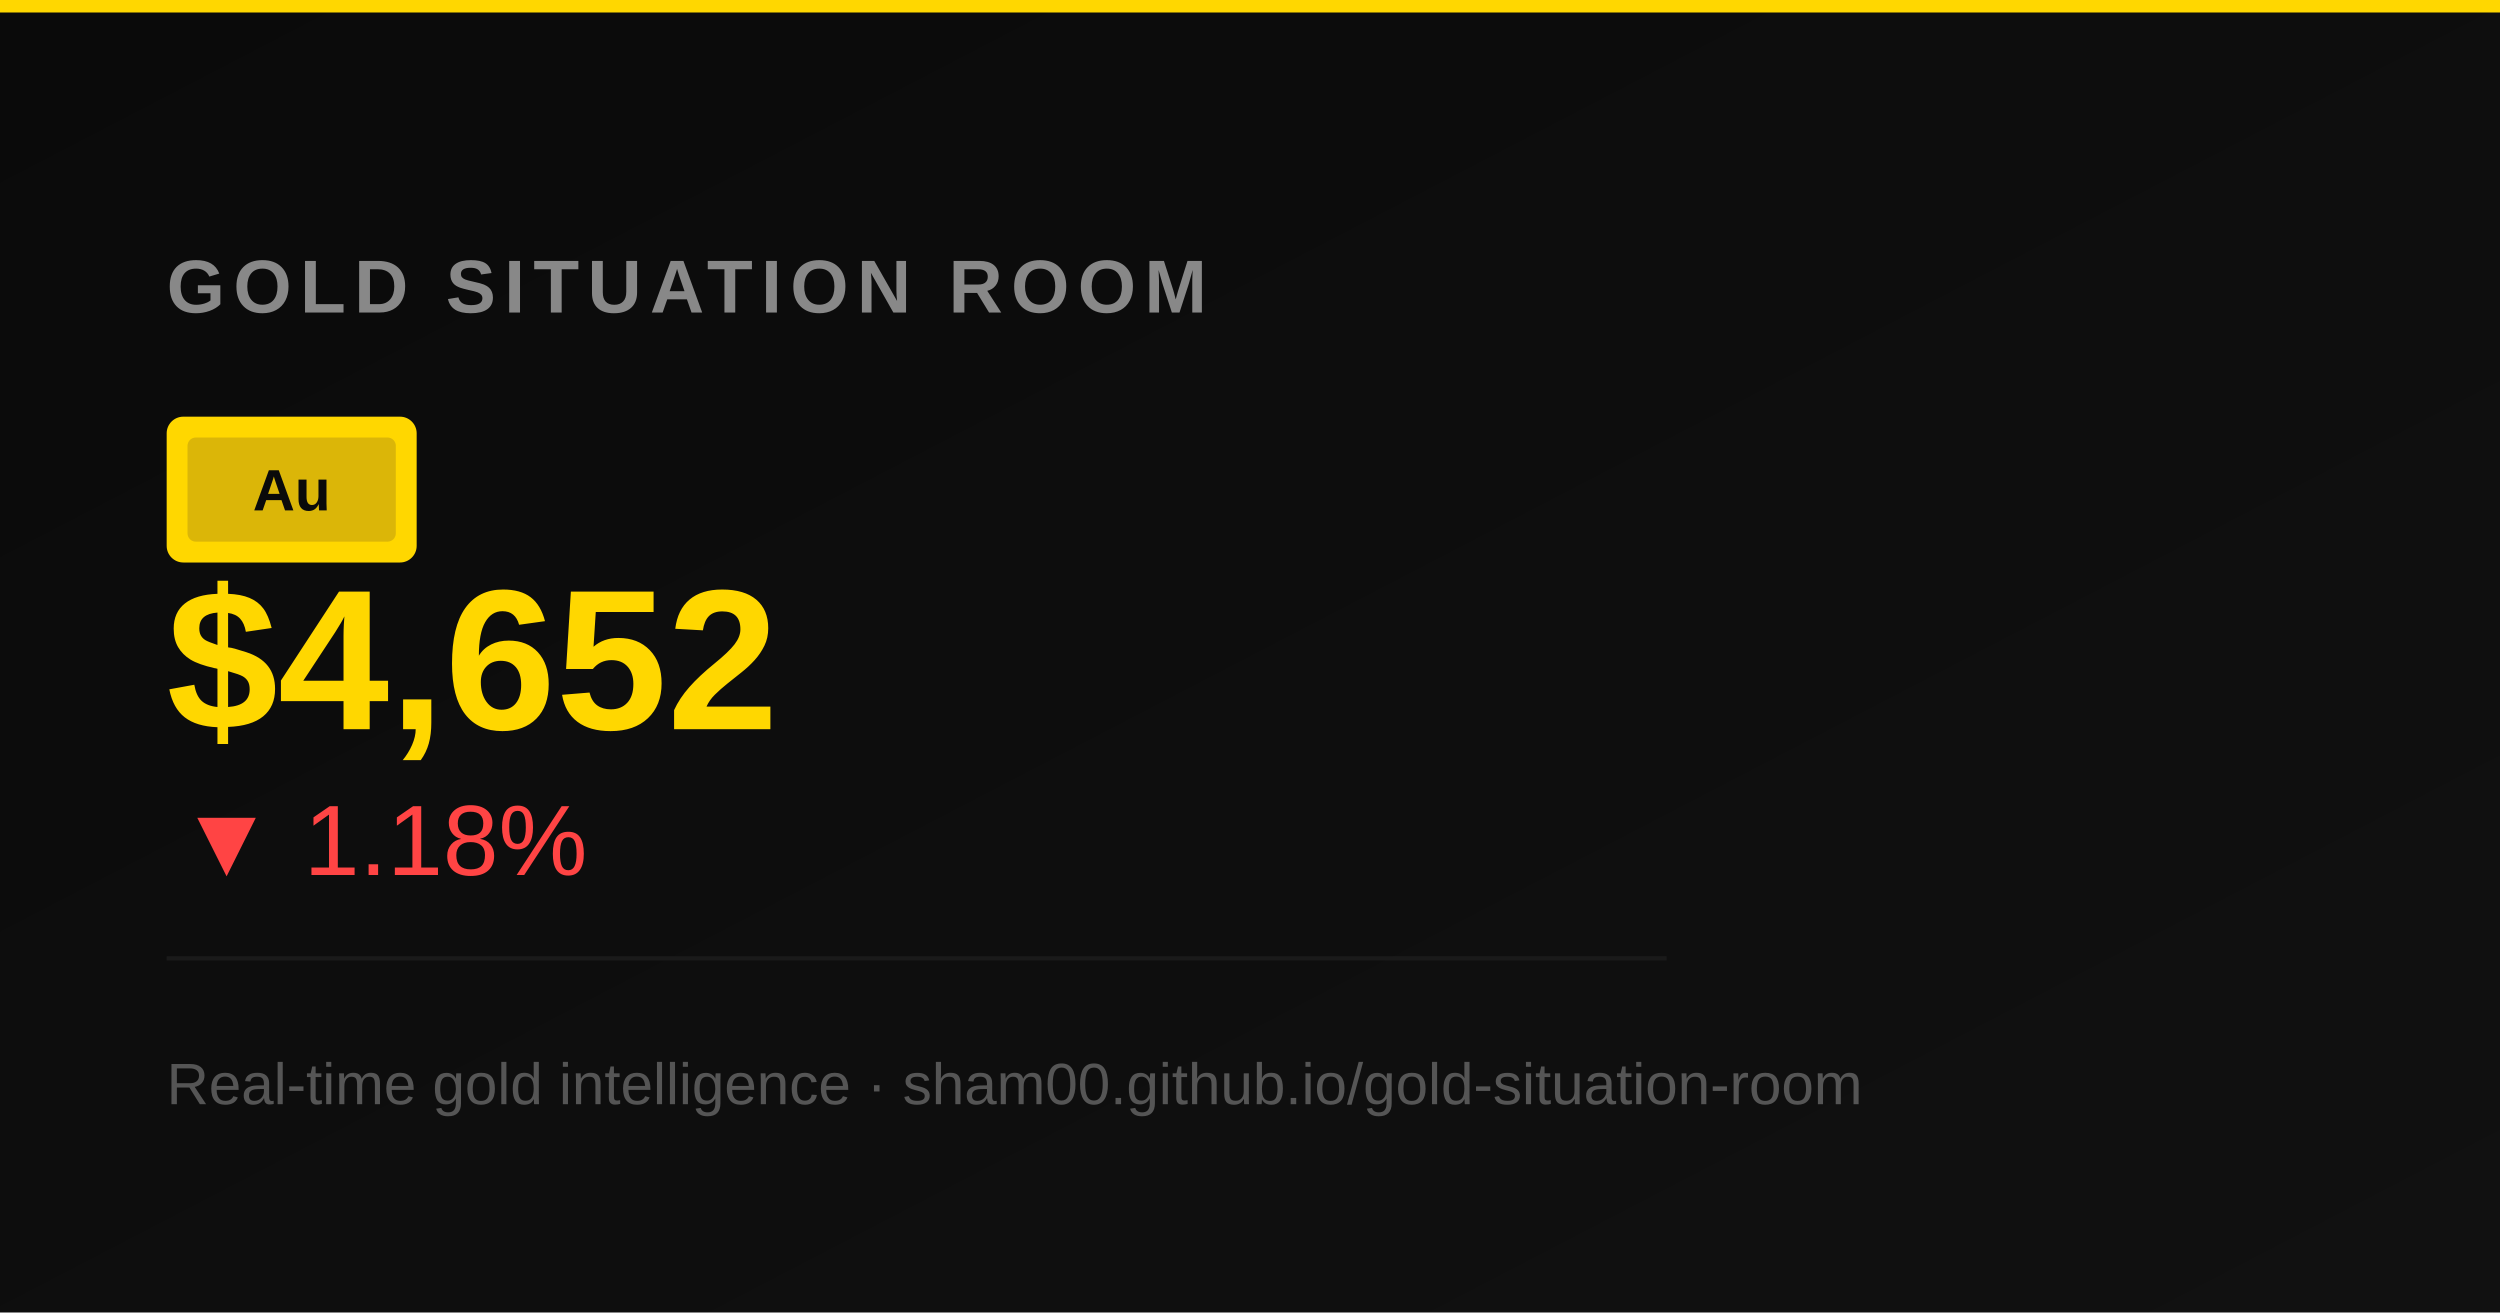
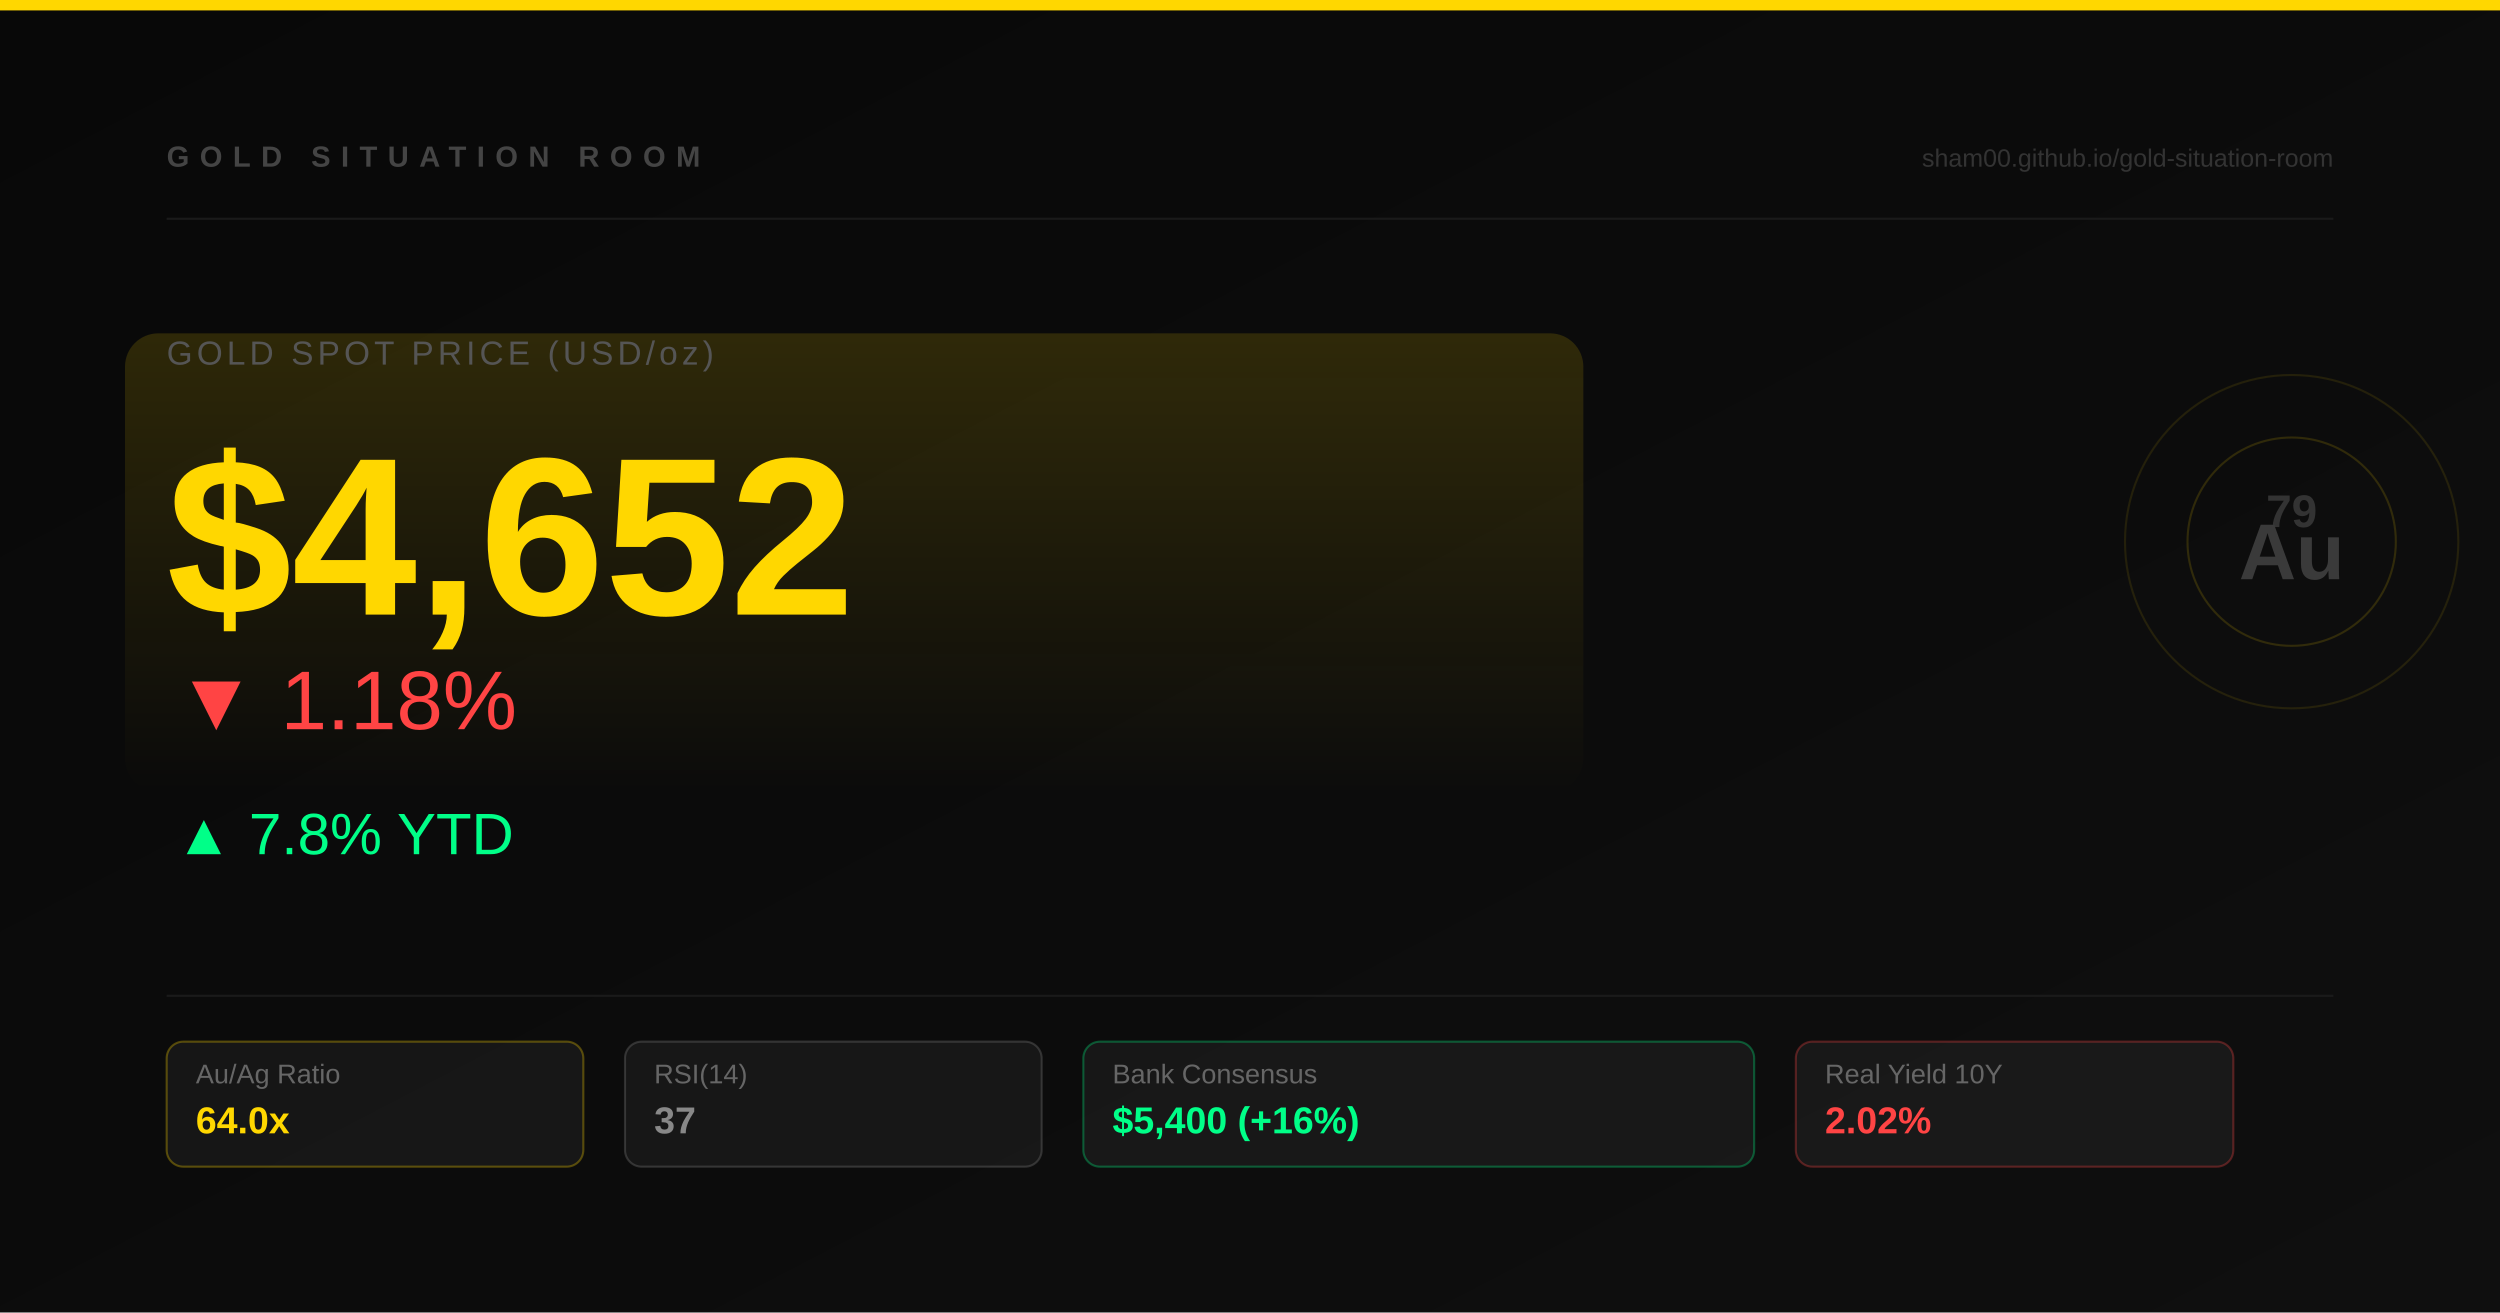
<svg xmlns="http://www.w3.org/2000/svg" width="1200" height="630" viewBox="0 0 1200 630">
  <defs>
    <linearGradient id="bg" x1="0" y1="0" x2="1" y2="1">
-       <stop offset="0%" stop-color="#0a0a0a" />
-       <stop offset="100%" stop-color="#111111" />
+       <stop offset="0%" stop-color="#080808" />
+       <stop offset="100%" stop-color="#0f0f0f" />
+     </linearGradient>
+     <linearGradient id="goldGlow" x1="0" y1="0" x2="0" y2="1">
+       <stop offset="0%" stop-color="#ffd700" stop-opacity="0.15" />
+       <stop offset="100%" stop-color="#ffd700" stop-opacity="0" />
    </linearGradient>
  </defs>
  <rect width="1200" height="630" fill="url(#bg)" />
-   <rect x="0" y="0" width="1200" height="6" fill="#ffd700" />
-   <rect x="80" y="200" width="120" height="70" rx="8" fill="#ffd700" />
-   <rect x="90" y="210" width="100" height="50" rx="4" fill="#b8960f" opacity="0.5" />
-   <text x="140" y="245" font-family="Arial" font-size="28" font-weight="bold" fill="#0a0a0a" text-anchor="middle">Au</text>
-   <text x="80" y="150" font-family="Arial" font-size="36" font-weight="bold" fill="#888888" letter-spacing="4">GOLD SITUATION ROOM</text>
-   <text x="80" y="350" font-family="Arial" font-size="96" font-weight="900" fill="#ffd700">$4,652</text>
-   <text x="85" y="420" font-family="Arial" font-size="48" fill="#ff4444">▼ 1.18%</text>
-   <text x="80" y="530" font-family="Arial" font-size="28" fill="#555555">Real-time gold intelligence · sham00.github.io/gold-situation-room</text>
-   <line x1="80" y1="460" x2="800" y2="460" stroke="#1a1a1a" stroke-width="2" />
+   <rect x="0" y="0" width="1200" height="5" fill="#ffd700" />
+   <rect x="60" y="160" width="700" height="220" rx="16" fill="url(#goldGlow)" />
+   <text x="80" y="80" font-family="Arial" font-size="14" font-weight="bold" fill="#444" letter-spacing="5" text-transform="uppercase">GOLD SITUATION ROOM</text>
+   <text x="1120" y="80" font-family="Arial" font-size="12" fill="#333" text-anchor="end">sham00.github.io/gold-situation-room</text>
+   <circle cx="1100" cy="260" r="80" fill="none" stroke="#ffd700" stroke-width="1" stroke-opacity="0.1" />
+   <circle cx="1100" cy="260" r="50" fill="none" stroke="#ffd700" stroke-width="1" stroke-opacity="0.15" />
+   <text x="1100" y="253" font-family="Arial" font-size="22" font-weight="bold" fill="#333" text-anchor="middle">79</text>
+   <text x="1100" y="278" font-family="Arial" font-size="38" font-weight="900" fill="#3a3a3a" text-anchor="middle">Au</text>
+   <line x1="80" y1="105" x2="1120" y2="105" stroke="#1a1a1a" stroke-width="1" />
+   <text x="80" y="175" font-family="Arial" font-size="16" fill="#555" letter-spacing="2">GOLD SPOT PRICE (USD/oz)</text>
+   <text x="80" y="295" font-family="Arial" font-size="108" font-weight="900" fill="#ffd700">$4,652</text>
+   <text x="84" y="350" font-family="Arial" font-size="40" fill="#ff4444">▼ 1.18%</text>
+   <text x="84" y="410" font-family="Arial" font-size="28" fill="#00ff88">▲ 7.8% YTD</text>
+   <line x1="80" y1="478" x2="1120" y2="478" stroke="#1a1a1a" stroke-width="1" />
+   <rect x="80" y="500" width="200" height="60" rx="8" fill="rgba(255,255,255,0.05)" stroke="#ffd700" stroke-width="1" stroke-opacity="0.3" />
+   <text x="94" y="520" font-family="Arial" font-size="13" fill="#666">Au/Ag Ratio</text>
+   <text x="94" y="544" font-family="Arial" font-size="18" font-weight="bold" fill="#ffd700">64.0x</text>
+   <rect x="300" y="500" width="200" height="60" rx="8" fill="rgba(255,255,255,0.05)" stroke="#888" stroke-width="1" stroke-opacity="0.3" />
+   <text x="314" y="520" font-family="Arial" font-size="13" fill="#666">RSI(14)</text>
+   <text x="314" y="544" font-family="Arial" font-size="18" font-weight="bold" fill="#888">37</text>
+   <rect x="520" y="500" width="322" height="60" rx="8" fill="rgba(255,255,255,0.05)" stroke="#00ff88" stroke-width="1" stroke-opacity="0.3" />
+   <text x="534" y="520" font-family="Arial" font-size="13" fill="#666">Bank Consensus</text>
+   <text x="534" y="544" font-family="Arial" font-size="18" font-weight="bold" fill="#00ff88">$5,400 (+16%)</text>
+   <rect x="862" y="500" width="210" height="60" rx="8" fill="rgba(255,255,255,0.05)" stroke="#ff4444" stroke-width="1" stroke-opacity="0.3" />
+   <text x="876" y="520" font-family="Arial" font-size="13" fill="#666">Real Yield 10Y</text>
+   <text x="876" y="544" font-family="Arial" font-size="18" font-weight="bold" fill="#ff4444">2.02%</text>
</svg>
